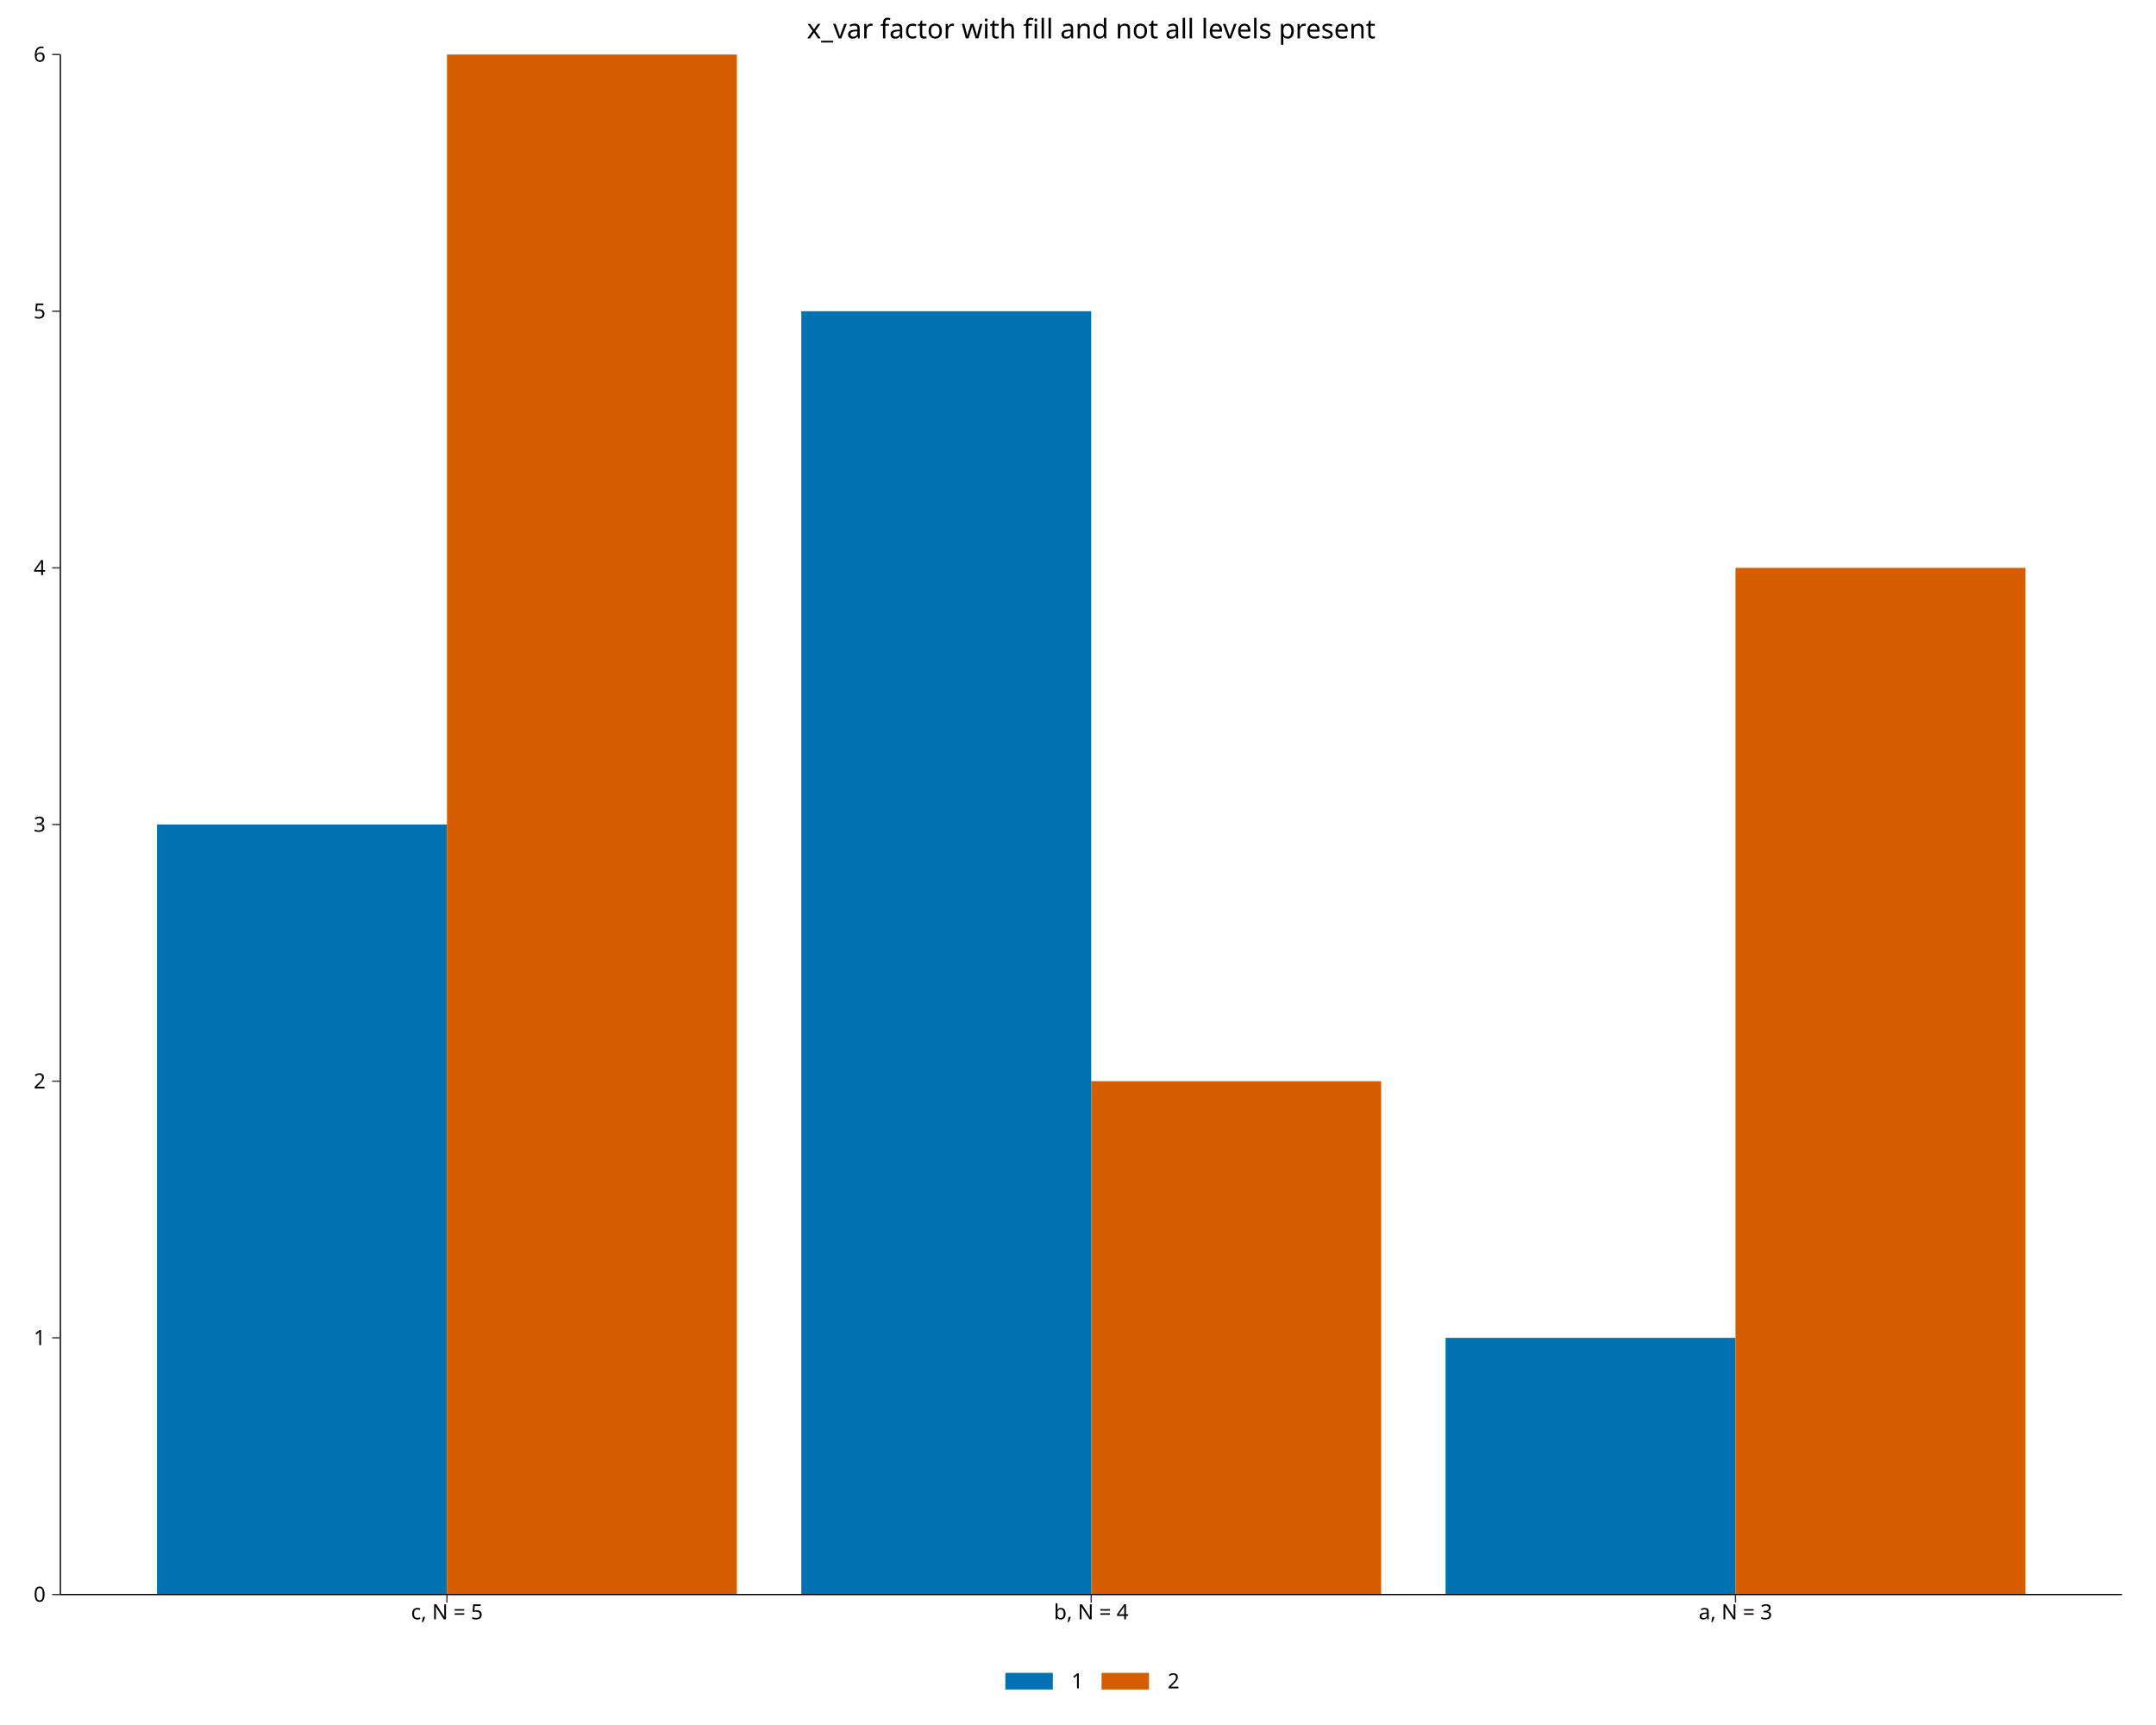
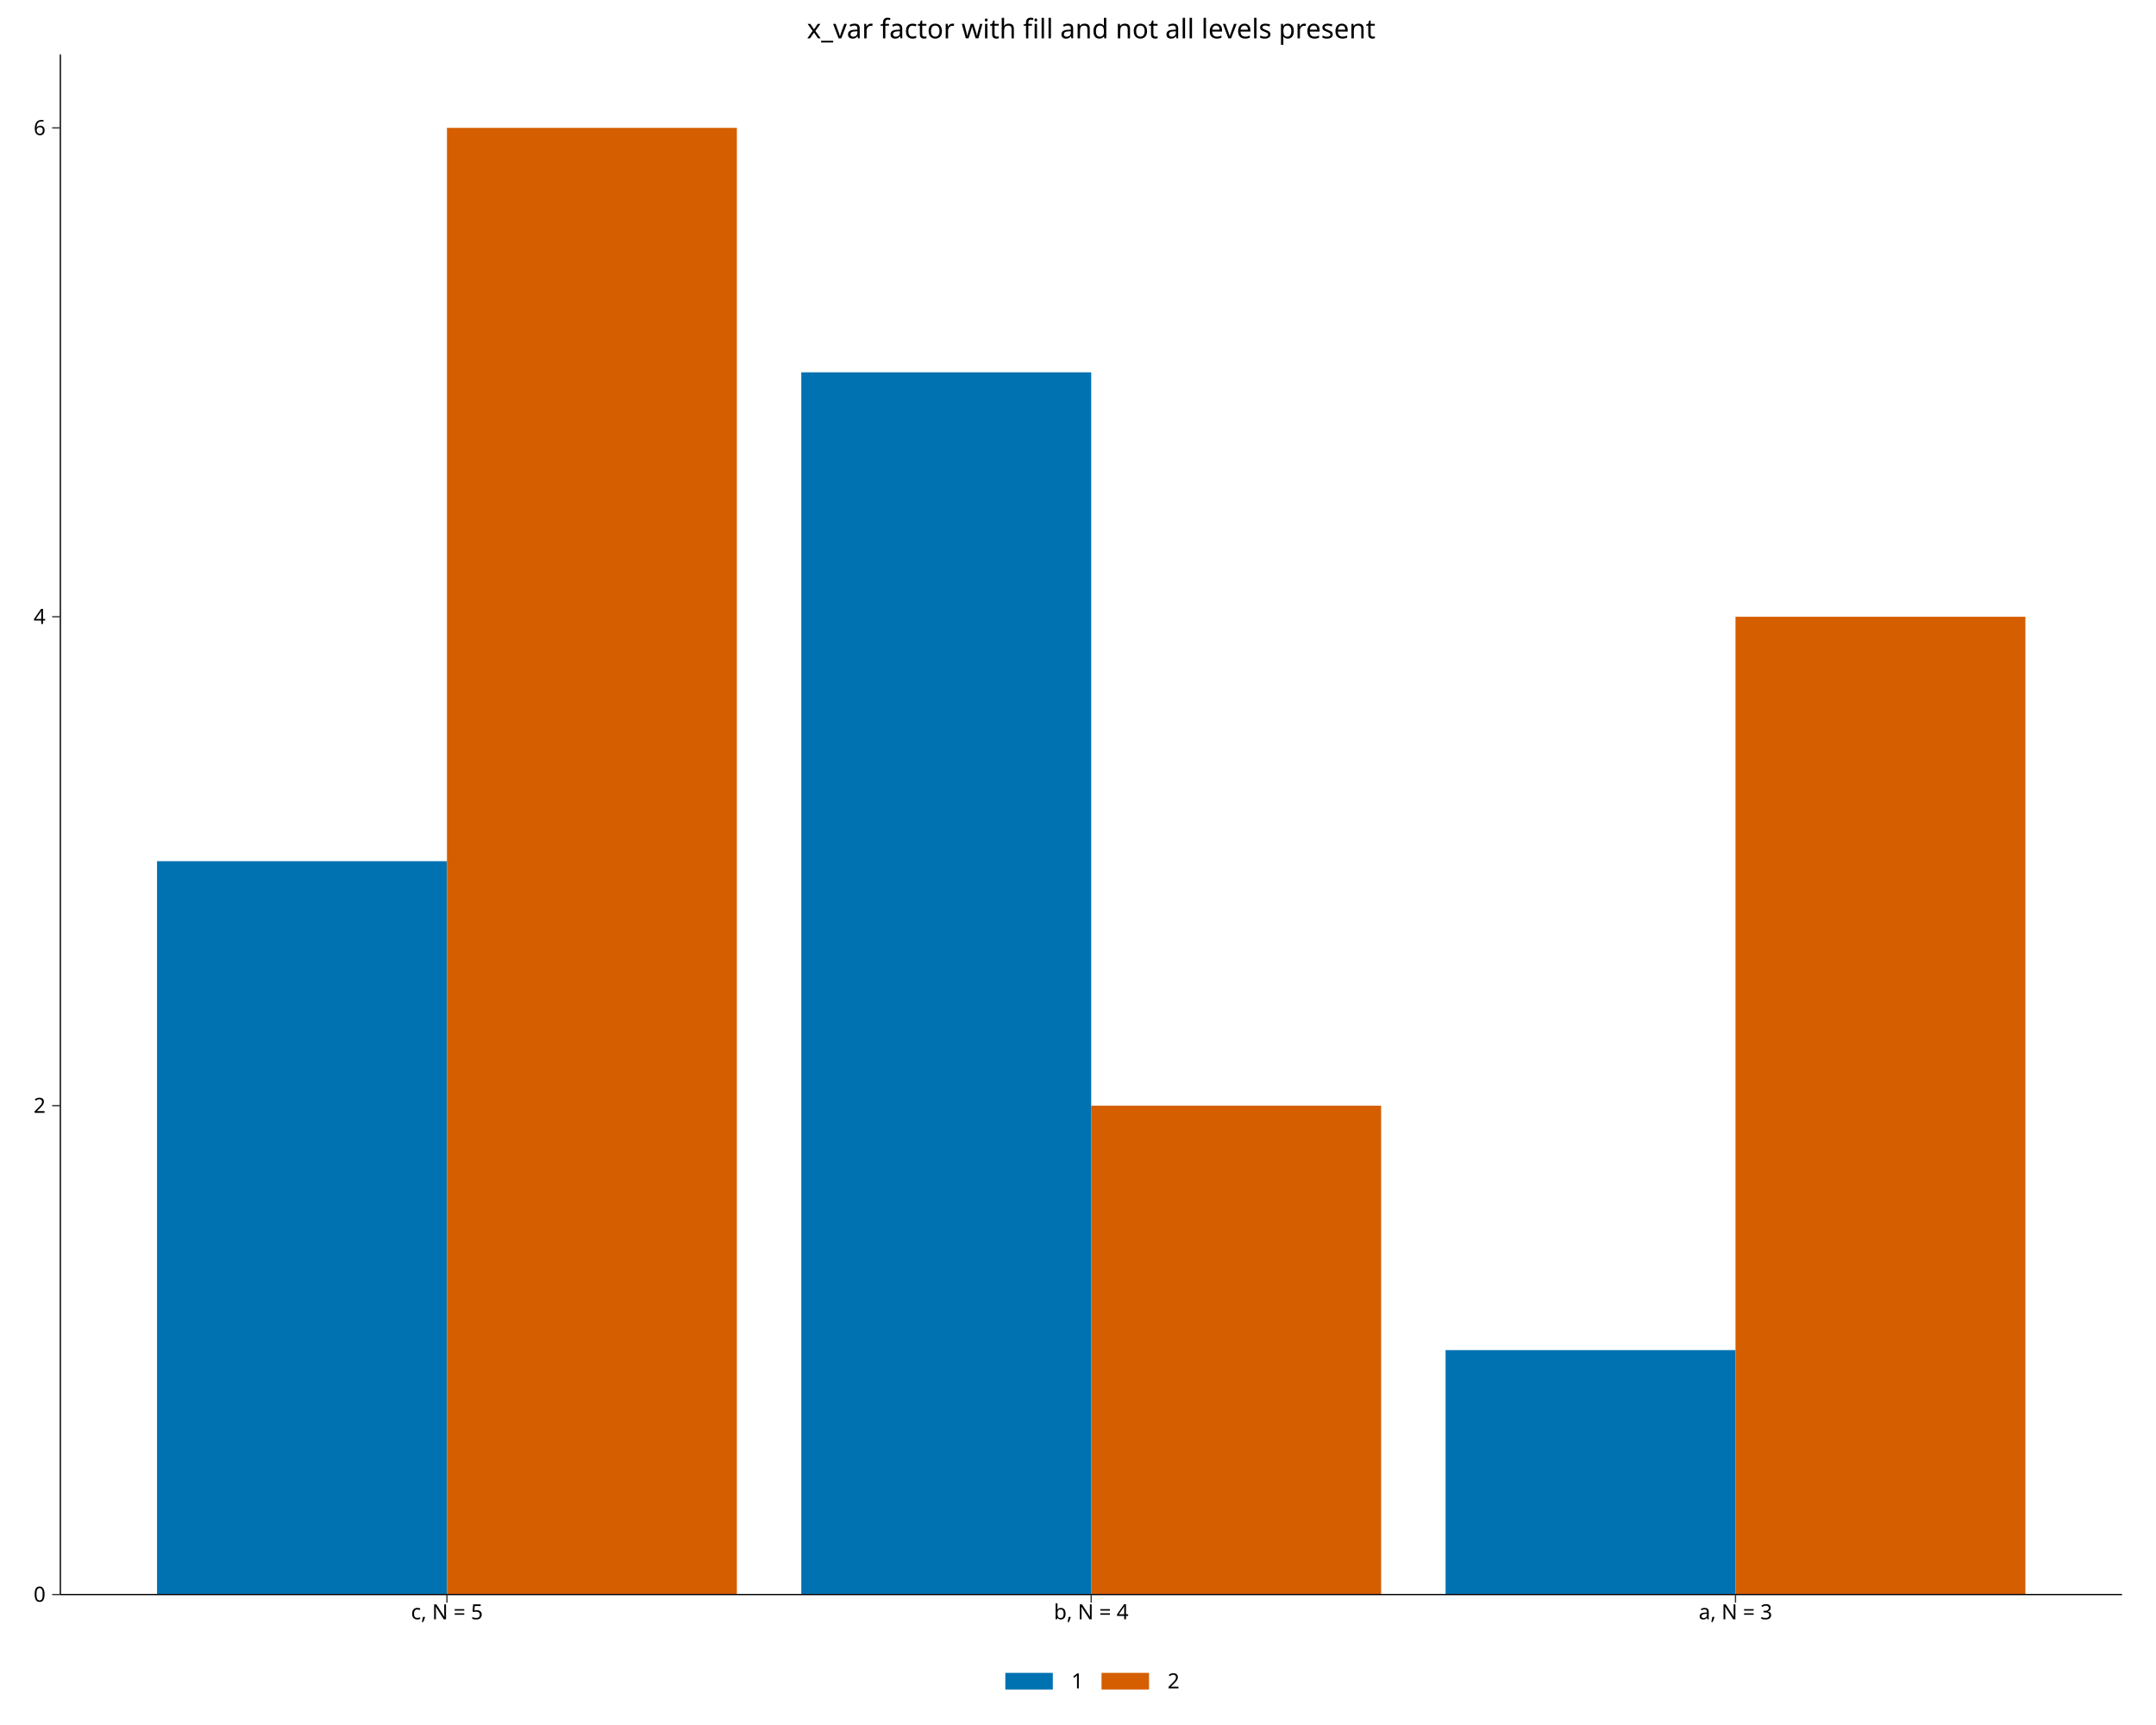
<svg xmlns="http://www.w3.org/2000/svg" class="svglite" data-engine-version="2.0" width="720.00pt" height="576.00pt" viewBox="0 0 720.00 576.00">
  <defs>
    <style type="text/css">
    .svglite line, .svglite polyline, .svglite polygon, .svglite path, .svglite rect, .svglite circle {
      fill: none;
      stroke: #000000;
      stroke-linecap: round;
      stroke-linejoin: round;
      stroke-miterlimit: 10.00;
    }
  </style>
  </defs>
  <rect width="100%" height="100%" style="stroke: none; fill: #FFFFFF;" />
  <defs>
    <clipPath id="cpMC4wMHw3MjAuMDB8MC4wMHw1NzYuMDA=">
      <rect x="0.00" y="0.00" width="720.00" height="576.00" />
    </clipPath>
  </defs>
  <g clip-path="url(#cpMC4wMHw3MjAuMDB8MC4wMHw1NzYuMDA=)">
    <rect x="0.00" y="0.00" width="720.00" height="576.00" style="stroke-width: 1.07; stroke: none; fill: #FFFFFF;" />
  </g>
  <defs>
    <clipPath id="cpMjAuMTZ8NzA4LjY2fDE4LjIxfDUzMi40Mw==">
      <rect x="20.16" y="18.21" width="688.50" height="514.21" />
    </clipPath>
  </defs>
  <g clip-path="url(#cpMjAuMTZ8NzA4LjY2fDE4LjIxfDUzMi40Mw==)">
    <rect x="20.16" y="18.21" width="688.50" height="514.21" style="stroke-width: 1.07; stroke: none; fill: #FFFFFF;" />
-     <rect x="52.44" y="275.32" width="96.82" height="257.11" style="stroke-width: 1.07; stroke: none; stroke-linecap: butt; stroke-linejoin: miter; fill: #0072B2;" />
-     <rect x="149.26" y="18.21" width="96.82" height="514.21" style="stroke-width: 1.07; stroke: none; stroke-linecap: butt; stroke-linejoin: miter; fill: #D55E00;" />
-     <rect x="364.41" y="361.02" width="96.82" height="171.40" style="stroke-width: 1.07; stroke: none; stroke-linecap: butt; stroke-linejoin: miter; fill: #D55E00;" />
-     <rect x="267.59" y="103.92" width="96.82" height="428.51" style="stroke-width: 1.07; stroke: none; stroke-linecap: butt; stroke-linejoin: miter; fill: #0072B2;" />
-     <rect x="482.75" y="446.73" width="96.82" height="85.70" style="stroke-width: 1.07; stroke: none; stroke-linecap: butt; stroke-linejoin: miter; fill: #0072B2;" />
-     <rect x="579.57" y="189.62" width="96.82" height="342.81" style="stroke-width: 1.07; stroke: none; stroke-linecap: butt; stroke-linejoin: miter; fill: #D55E00;" />
+     <rect x="52.44" y="287.56" width="96.82" height="244.86" style="stroke-width: 1.07; stroke: none; stroke-linecap: butt; stroke-linejoin: miter; fill: #0072B2;" />
+     <rect x="149.26" y="42.70" width="96.82" height="489.73" style="stroke-width: 1.07; stroke: none; stroke-linecap: butt; stroke-linejoin: miter; fill: #D55E00;" />
+     <rect x="364.41" y="369.19" width="96.82" height="163.24" style="stroke-width: 1.07; stroke: none; stroke-linecap: butt; stroke-linejoin: miter; fill: #D55E00;" />
+     <rect x="267.59" y="124.32" width="96.82" height="408.11" style="stroke-width: 1.07; stroke: none; stroke-linecap: butt; stroke-linejoin: miter; fill: #0072B2;" />
+     <rect x="482.75" y="450.81" width="96.82" height="81.62" style="stroke-width: 1.07; stroke: none; stroke-linecap: butt; stroke-linejoin: miter; fill: #0072B2;" />
+     <rect x="579.57" y="205.94" width="96.82" height="326.49" style="stroke-width: 1.07; stroke: none; stroke-linecap: butt; stroke-linejoin: miter; fill: #D55E00;" />
  </g>
  <g clip-path="url(#cpMC4wMHw3MjAuMDB8MC4wMHw1NzYuMDA=)">
    <polyline points="20.16,532.43 20.16,18.21 " style="stroke-width: 0.43; stroke-linecap: butt;" />
    <text x="15.23" y="534.84" text-anchor="end" style="font-size: 7.00px; font-family: sans;" textLength="3.89px" lengthAdjust="spacingAndGlyphs">0</text>
-     <text x="15.23" y="449.14" text-anchor="end" style="font-size: 7.00px; font-family: sans;" textLength="3.89px" lengthAdjust="spacingAndGlyphs">1</text>
-     <text x="15.23" y="363.43" text-anchor="end" style="font-size: 7.00px; font-family: sans;" textLength="3.89px" lengthAdjust="spacingAndGlyphs">2</text>
-     <text x="15.23" y="277.73" text-anchor="end" style="font-size: 7.00px; font-family: sans;" textLength="3.89px" lengthAdjust="spacingAndGlyphs">3</text>
-     <text x="15.23" y="192.03" text-anchor="end" style="font-size: 7.00px; font-family: sans;" textLength="3.89px" lengthAdjust="spacingAndGlyphs">4</text>
-     <text x="15.23" y="106.33" text-anchor="end" style="font-size: 7.00px; font-family: sans;" textLength="3.89px" lengthAdjust="spacingAndGlyphs">5</text>
-     <text x="15.23" y="20.62" text-anchor="end" style="font-size: 7.00px; font-family: sans;" textLength="3.89px" lengthAdjust="spacingAndGlyphs">6</text>
+     <text x="15.23" y="371.59" text-anchor="end" style="font-size: 7.00px; font-family: sans;" textLength="3.89px" lengthAdjust="spacingAndGlyphs">2</text>
+     <text x="15.23" y="208.35" text-anchor="end" style="font-size: 7.00px; font-family: sans;" textLength="3.89px" lengthAdjust="spacingAndGlyphs">4</text>
+     <text x="15.23" y="45.11" text-anchor="end" style="font-size: 7.00px; font-family: sans;" textLength="3.89px" lengthAdjust="spacingAndGlyphs">6</text>
    <polyline points="17.42,532.43 20.16,532.43 " style="stroke-width: 0.43; stroke: #333333; stroke-linecap: butt;" />
-     <polyline points="17.42,446.73 20.16,446.73 " style="stroke-width: 0.43; stroke: #333333; stroke-linecap: butt;" />
-     <polyline points="17.42,361.02 20.16,361.02 " style="stroke-width: 0.43; stroke: #333333; stroke-linecap: butt;" />
-     <polyline points="17.42,275.32 20.16,275.32 " style="stroke-width: 0.43; stroke: #333333; stroke-linecap: butt;" />
-     <polyline points="17.42,189.62 20.16,189.62 " style="stroke-width: 0.43; stroke: #333333; stroke-linecap: butt;" />
-     <polyline points="17.42,103.92 20.16,103.92 " style="stroke-width: 0.43; stroke: #333333; stroke-linecap: butt;" />
-     <polyline points="17.42,18.21 20.16,18.21 " style="stroke-width: 0.43; stroke: #333333; stroke-linecap: butt;" />
+     <polyline points="17.42,369.19 20.16,369.19 " style="stroke-width: 0.43; stroke: #333333; stroke-linecap: butt;" />
+     <polyline points="17.42,205.94 20.16,205.94 " style="stroke-width: 0.43; stroke: #333333; stroke-linecap: butt;" />
+     <polyline points="17.42,42.70 20.16,42.70 " style="stroke-width: 0.43; stroke: #333333; stroke-linecap: butt;" />
    <polyline points="20.16,532.43 708.66,532.43 " style="stroke-width: 0.43; stroke-linecap: butt;" />
    <polyline points="149.26,535.17 149.26,532.43 " style="stroke-width: 0.43; stroke: #333333; stroke-linecap: butt;" />
    <polyline points="364.41,535.17 364.41,532.43 " style="stroke-width: 0.43; stroke: #333333; stroke-linecap: butt;" />
    <polyline points="579.57,535.17 579.57,532.43 " style="stroke-width: 0.43; stroke: #333333; stroke-linecap: butt;" />
    <text x="149.26" y="540.71" text-anchor="middle" style="font-size: 7.00px; font-family: sans;" textLength="24.32px" lengthAdjust="spacingAndGlyphs">c, N = 5</text>
    <text x="364.41" y="540.71" text-anchor="middle" style="font-size: 7.00px; font-family: sans;" textLength="24.71px" lengthAdjust="spacingAndGlyphs">b, N = 4</text>
    <text x="579.57" y="540.71" text-anchor="middle" style="font-size: 7.00px; font-family: sans;" textLength="24.71px" lengthAdjust="spacingAndGlyphs">a, N = 3</text>
    <rect x="329.54" y="552.40" width="69.74" height="17.93" style="stroke-width: 1.07; stroke: none;" />
    <rect x="335.02" y="557.88" width="17.28" height="6.97" style="stroke-width: 1.07; stroke: none; fill: #FFFFFF;" />
    <rect x="335.73" y="558.59" width="15.86" height="5.56" style="stroke-width: 1.07; stroke: none; stroke-linecap: butt; stroke-linejoin: miter; fill: #0072B2;" />
    <rect x="367.15" y="557.88" width="17.28" height="6.97" style="stroke-width: 1.07; stroke: none; fill: #FFFFFF;" />
    <rect x="367.86" y="558.59" width="15.86" height="5.56" style="stroke-width: 1.07; stroke: none; stroke-linecap: butt; stroke-linejoin: miter; fill: #D55E00;" />
    <text x="357.78" y="563.77" style="font-size: 7.00px; font-family: sans;" textLength="3.89px" lengthAdjust="spacingAndGlyphs">1</text>
    <text x="389.91" y="563.77" style="font-size: 7.00px; font-family: sans;" textLength="3.89px" lengthAdjust="spacingAndGlyphs">2</text>
    <text x="364.41" y="12.80" text-anchor="middle" style="font-size: 9.00px; font-family: sans;" textLength="178.60px" lengthAdjust="spacingAndGlyphs">x_var factor with fill and not all levels present</text>
  </g>
</svg>
